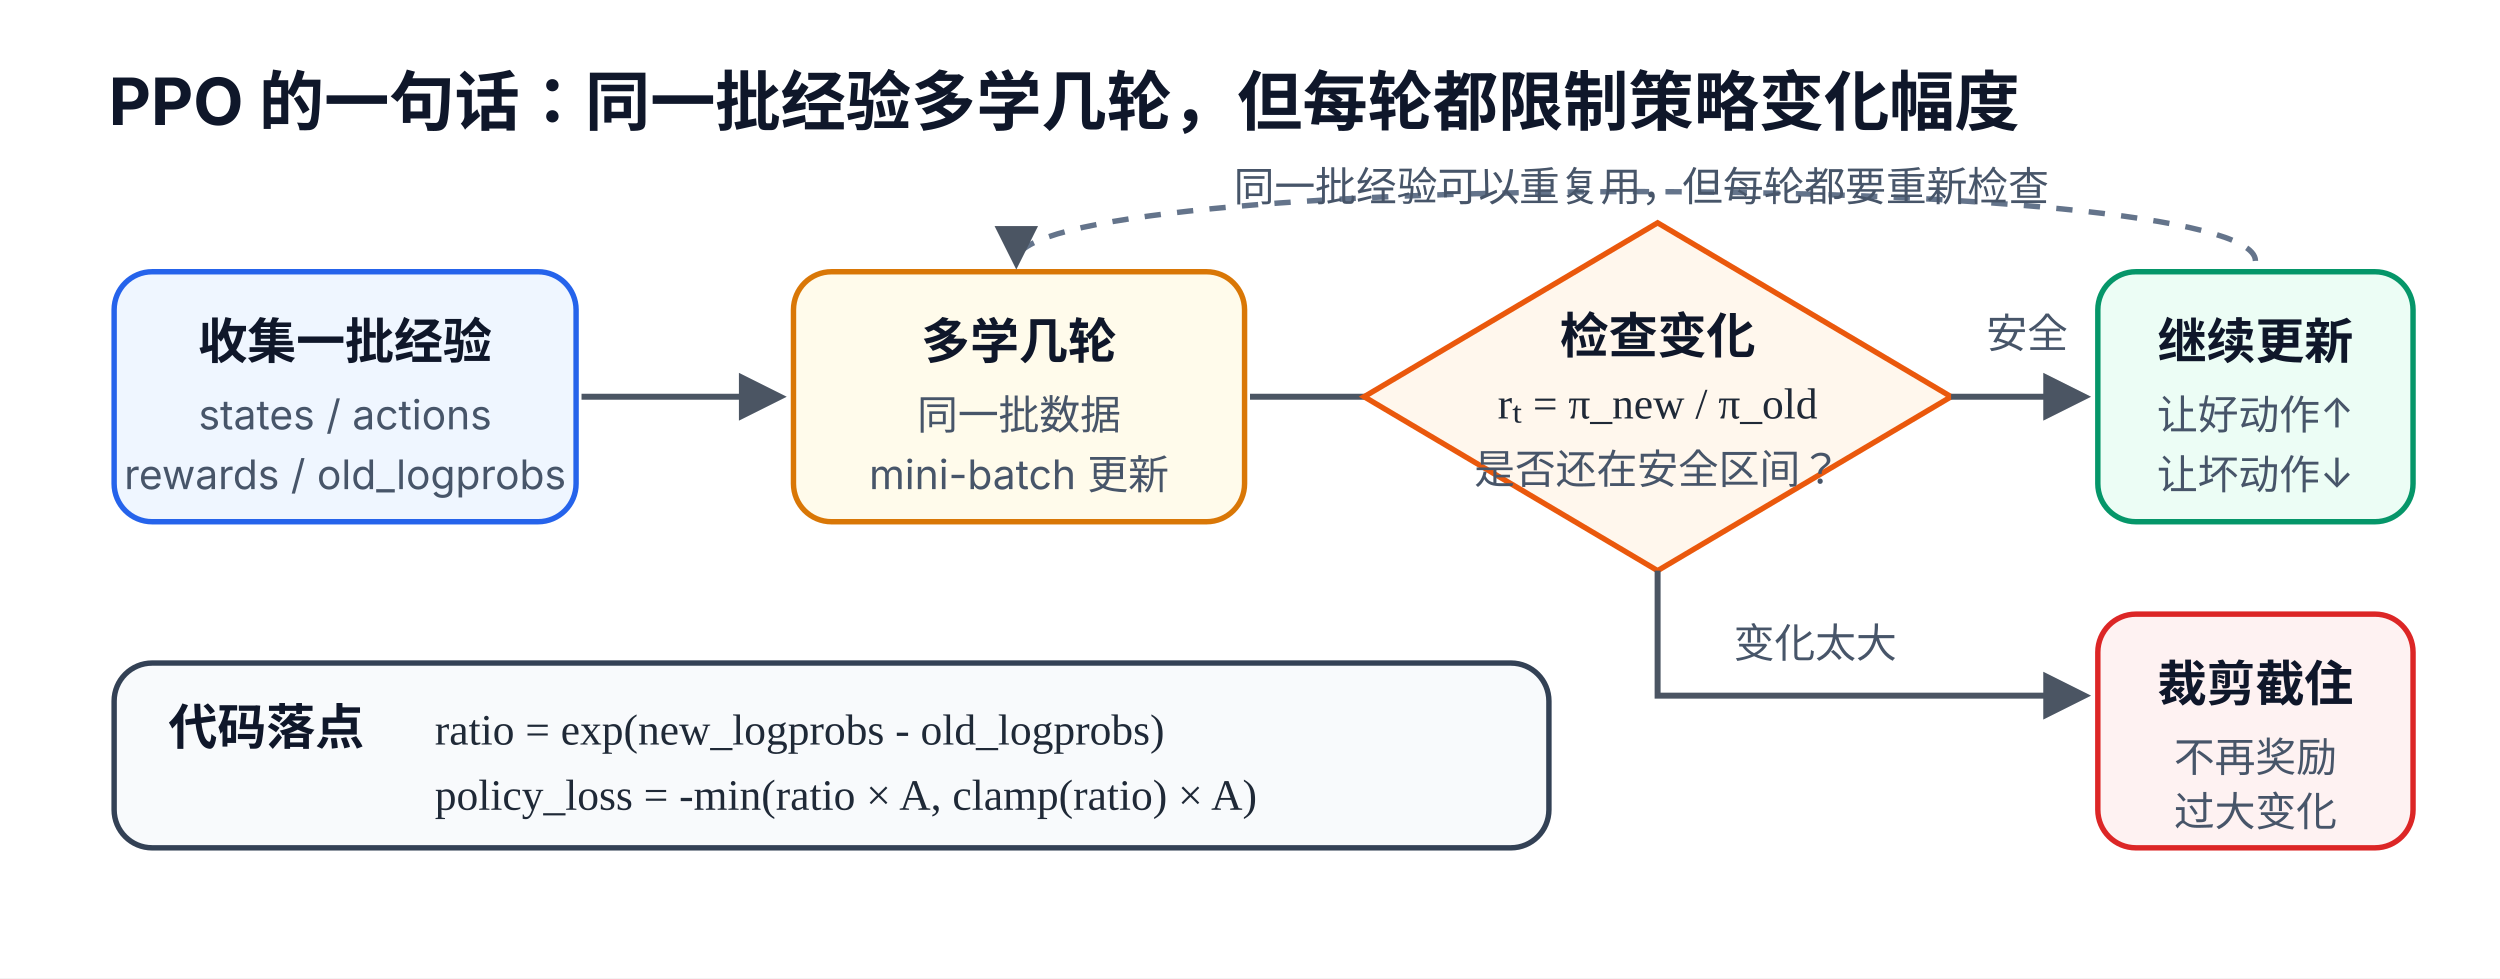
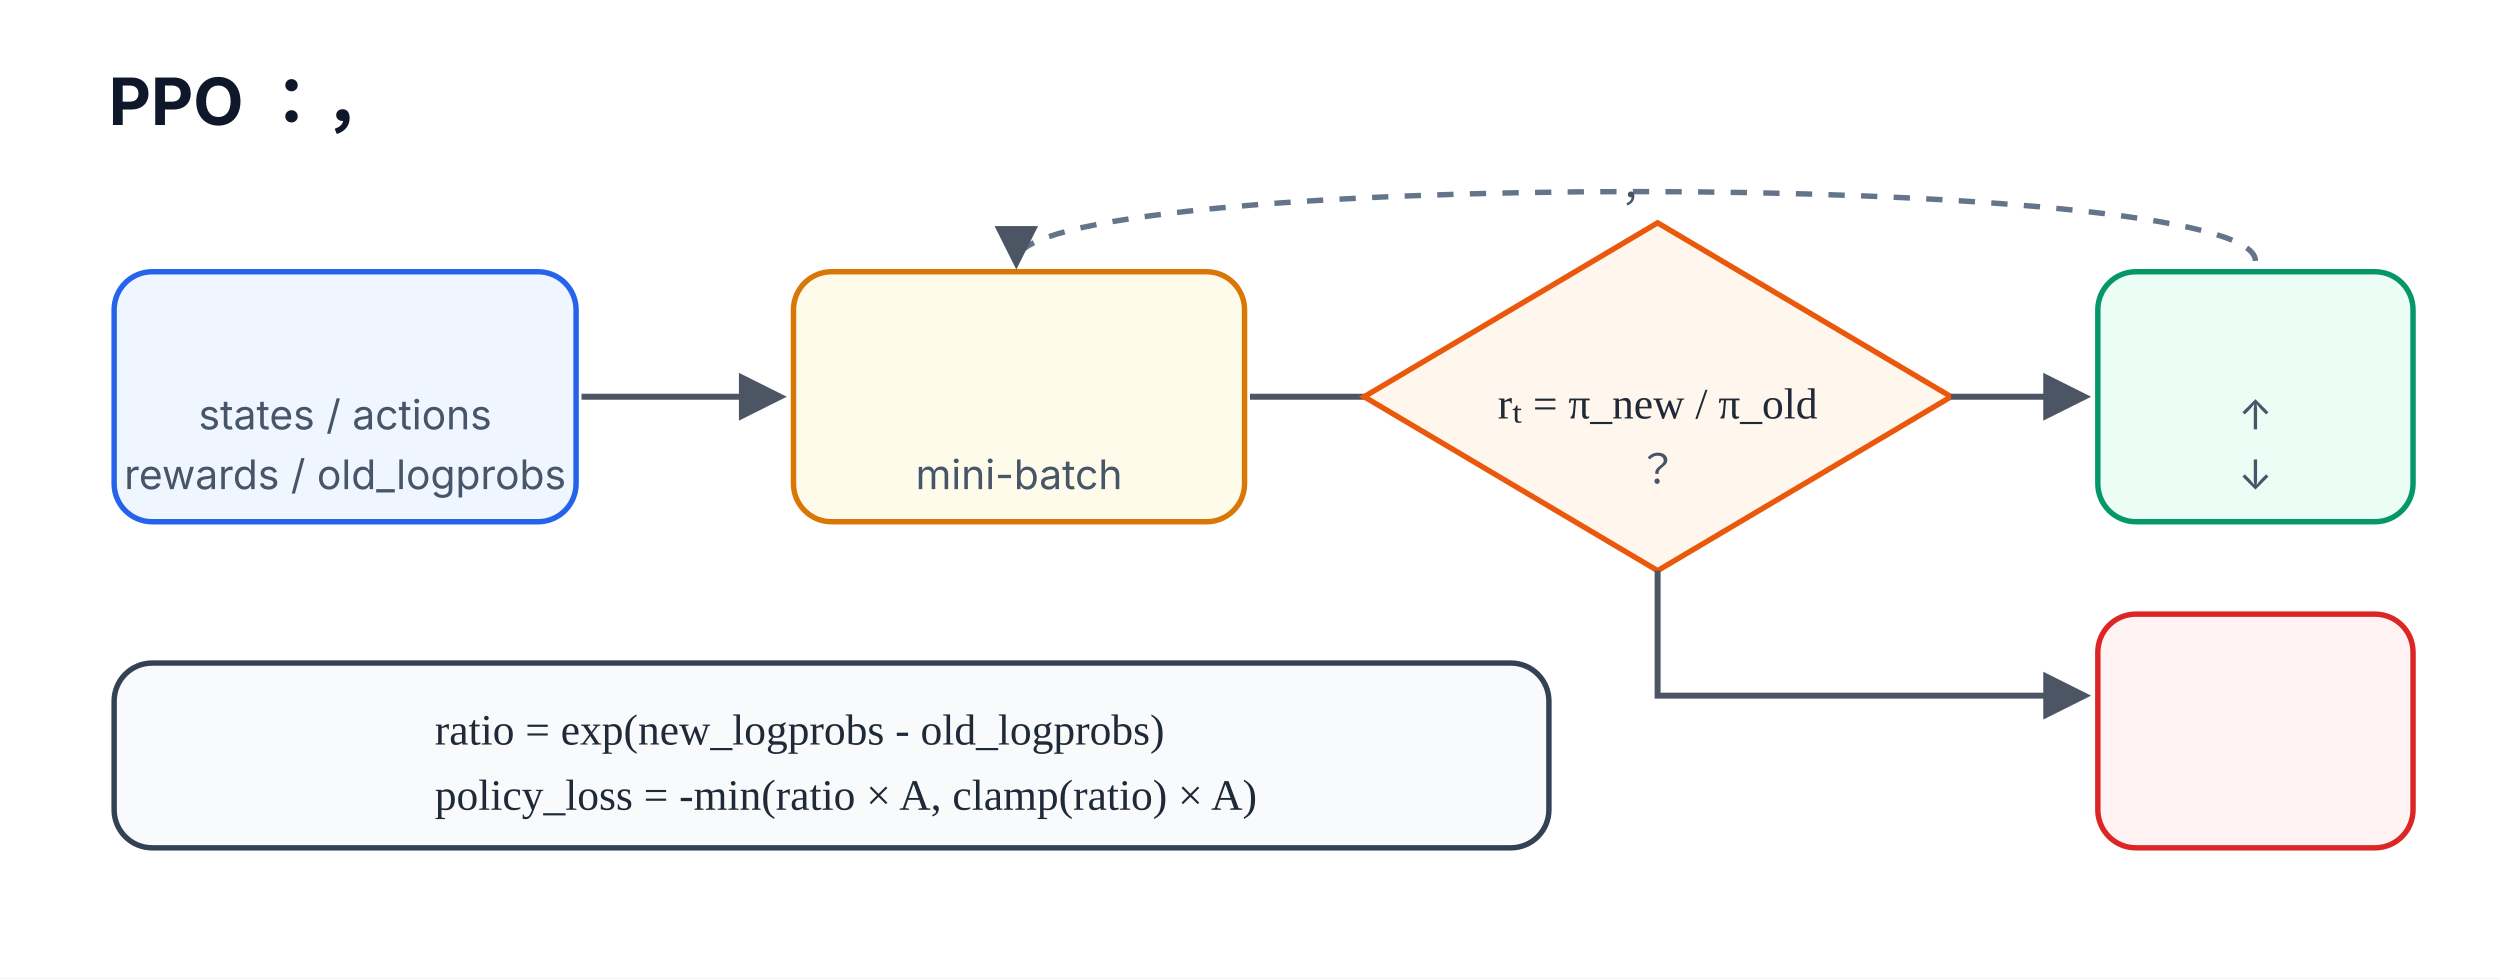
<svg xmlns="http://www.w3.org/2000/svg" width="920" height="360" viewBox="0 0 920 360" role="img" aria-labelledby="title desc">
  <defs>
    <marker id="arrow" viewBox="0 0 10 10" refX="8" refY="5" markerWidth="8" markerHeight="8" orient="auto-start-reverse">
      <path d="M 0 0 L 10 5 L 0 10 z" fill="#4b5563" />
    </marker>
    <style>
      .box { fill: #f8fafc; stroke: #334155; stroke-width: 2; rx: 14; }
      .box-blue { fill: #eff6ff; stroke: #2563eb; }
      .box-green { fill: #ecfdf5; stroke: #059669; }
      .box-red { fill: #fef2f2; stroke: #dc2626; }
      .box-amber { fill: #fffbeb; stroke: #d97706; }
      .diamond { fill: #fff7ed; stroke: #ea580c; stroke-width: 2; }
      .title { font: 700 24px -apple-system, BlinkMacSystemFont, "Segoe UI", sans-serif; fill: #0f172a; }
      .label { font: 700 18px -apple-system, BlinkMacSystemFont, "Segoe UI", sans-serif; fill: #0f172a; }
      .small { font: 15px -apple-system, BlinkMacSystemFont, "Segoe UI", sans-serif; fill: #475569; }
      .math { font: 16px "Times New Roman", serif; fill: #1f2937; }
      .arrow { stroke: #4b5563; stroke-width: 2.2; fill: none; marker-end: url(#arrow); }
      .loop { stroke: #64748b; stroke-width: 2; fill: none; stroke-dasharray: 6 6; marker-end: url(#arrow); }
    </style>
  </defs>
  <rect x="0" y="0" width="920" height="360" fill="#ffffff" />
-   <text x="40" y="46" class="title">PPO 的一句话：同一批经验多学几轮，但每轮都限制策略变化幅度</text>
+   <text x="40" y="46" class="title">PPO ：，</text>
  <rect x="42" y="100" width="170" height="92" class="box box-blue" rx="14" />
-   <text x="127" y="132" text-anchor="middle" class="label">收集一批经验</text>
+   <text x="127" y="132" text-anchor="middle" class="label" />
  <text x="127" y="158" text-anchor="middle" class="small">states / actions</text>
  <text x="127" y="180" text-anchor="middle" class="small">rewards / old_logprobs</text>
  <path class="arrow" d="M 214 146 H 286" />
  <rect x="292" y="100" width="166" height="92" class="box box-amber" rx="14" />
-   <text x="375" y="132" text-anchor="middle" class="label">多学几轮</text>
-   <text x="375" y="158" text-anchor="middle" class="small">同一批数据</text>
-   <text x="375" y="180" text-anchor="middle" class="small">mini-batch 更新</text>
+   <text x="375" y="132" text-anchor="middle" class="label" />
+   <text x="375" y="158" text-anchor="middle" class="small" />
+   <text x="375" y="180" text-anchor="middle" class="small">mini-batch </text>
  <path class="arrow" d="M 460 146 H 530" />
  <path class="diamond" d="M 610 82 L 718 146 L 610 210 L 502 146 Z" />
-   <text x="610" y="130" text-anchor="middle" class="label">检查变化</text>
+   <text x="610" y="130" text-anchor="middle" class="label" />
  <text x="610" y="154" text-anchor="middle" class="math">rₜ = π_new / π_old</text>
-   <text x="610" y="178" text-anchor="middle" class="small">是否还在安全区间？</text>
+   <text x="610" y="178" text-anchor="middle" class="small">？</text>
  <path class="arrow" d="M 718 146 H 766" />
-   <text x="746" y="128" text-anchor="middle" class="small">安全</text>
+   <text x="746" y="128" text-anchor="middle" class="small" />
  <rect x="772" y="100" width="116" height="92" class="box box-green" rx="14" />
-   <text x="830" y="132" text-anchor="middle" class="label">继续更新</text>
-   <text x="830" y="158" text-anchor="middle" class="small">让好动作↑</text>
-   <text x="830" y="180" text-anchor="middle" class="small">让坏动作↓</text>
+   <text x="830" y="132" text-anchor="middle" class="label" />
+   <text x="830" y="158" text-anchor="middle" class="small">↑</text>
+   <text x="830" y="180" text-anchor="middle" class="small">↓</text>
  <path class="arrow" d="M 610 210 V 256 H 766" />
-   <text x="668" y="242" text-anchor="middle" class="small">变化太大</text>
+   <text x="668" y="242" text-anchor="middle" class="small" />
  <rect x="772" y="226" width="116" height="86" class="box box-red" rx="14" />
-   <text x="830" y="258" text-anchor="middle" class="label">裁剪截住</text>
-   <text x="830" y="284" text-anchor="middle" class="small">不再奖励</text>
-   <text x="830" y="304" text-anchor="middle" class="small">过大变化</text>
+   <text x="830" y="258" text-anchor="middle" class="label" />
+   <text x="830" y="284" text-anchor="middle" class="small" />
+   <text x="830" y="304" text-anchor="middle" class="small" />
  <path class="loop" d="M 830 96 C 830 62, 374 62, 374 96" />
-   <text x="604" y="74" text-anchor="middle" class="small">同一批经验可以重复用，但每轮都要重新检查</text>
+   <text x="604" y="74" text-anchor="middle" class="small">，</text>
  <rect x="42" y="244" width="528" height="68" class="box" rx="14" />
-   <text x="62" y="274" class="label">代码落点</text>
+   <text x="62" y="274" class="label" />
  <text x="160" y="274" class="math">ratio = exp(new_logprobs - old_logprobs)</text>
  <text x="160" y="298" class="math">policy_loss = -min(ratio × A, clamp(ratio) × A)</text>
</svg>
